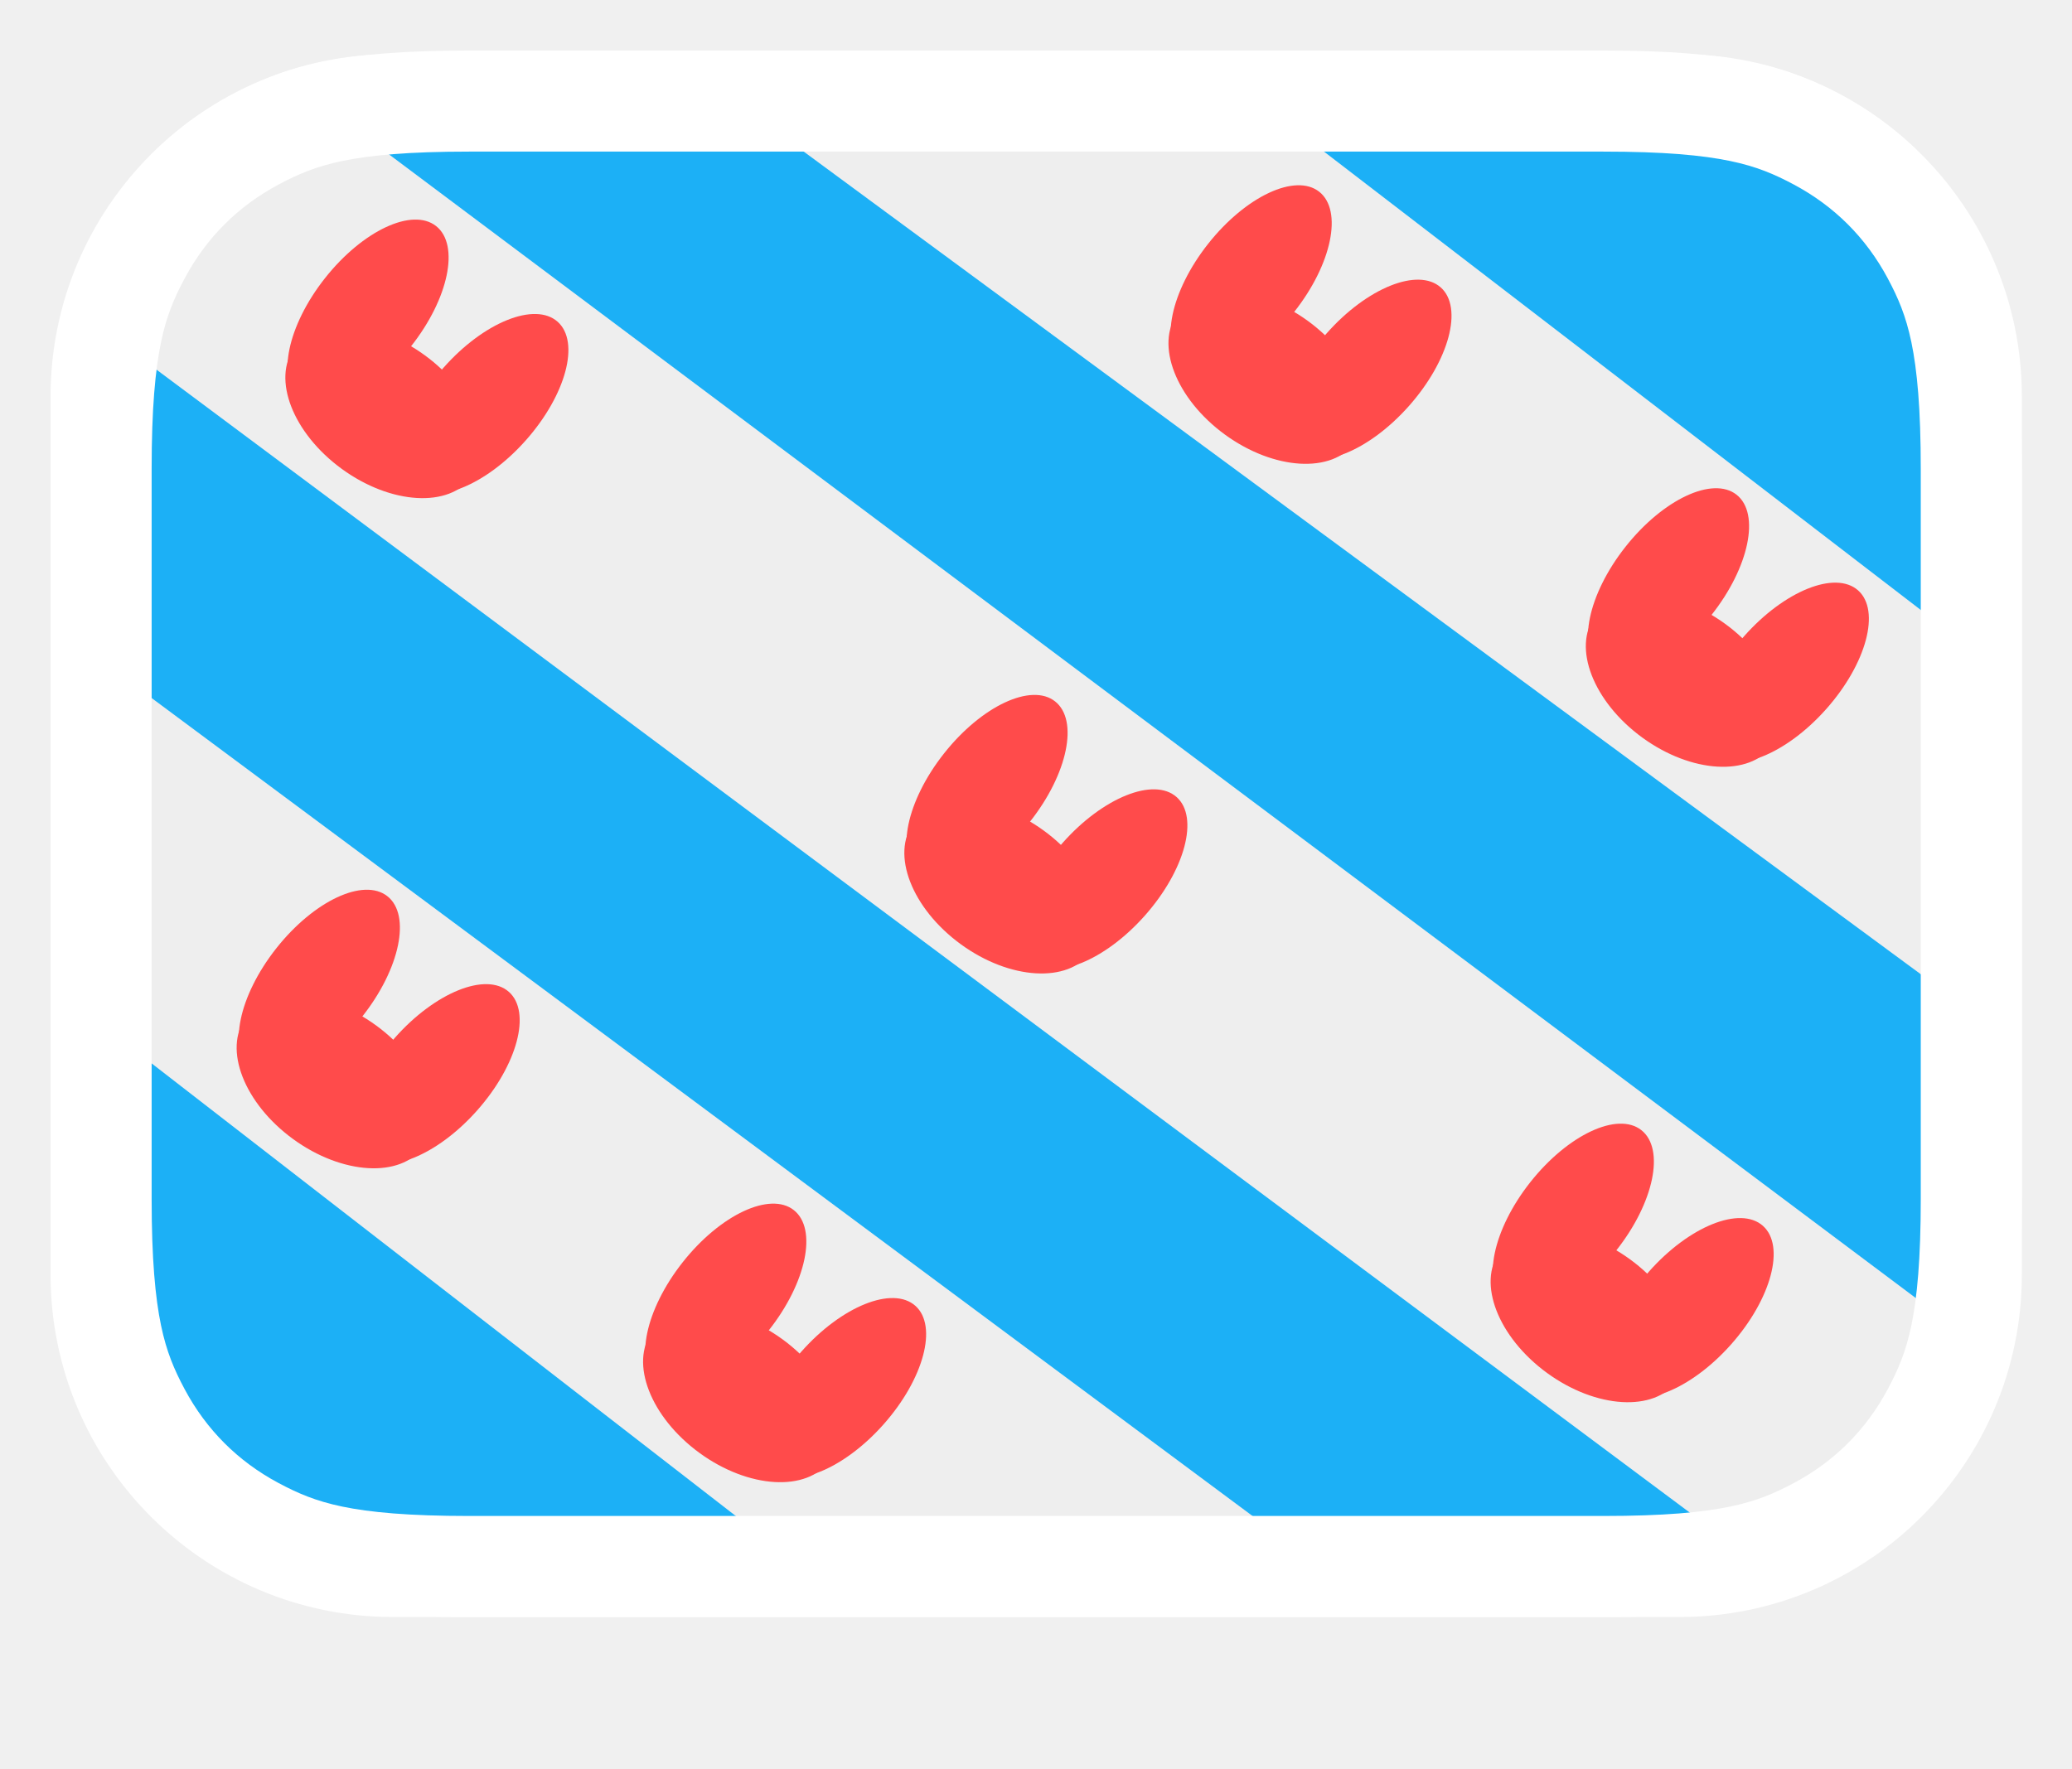
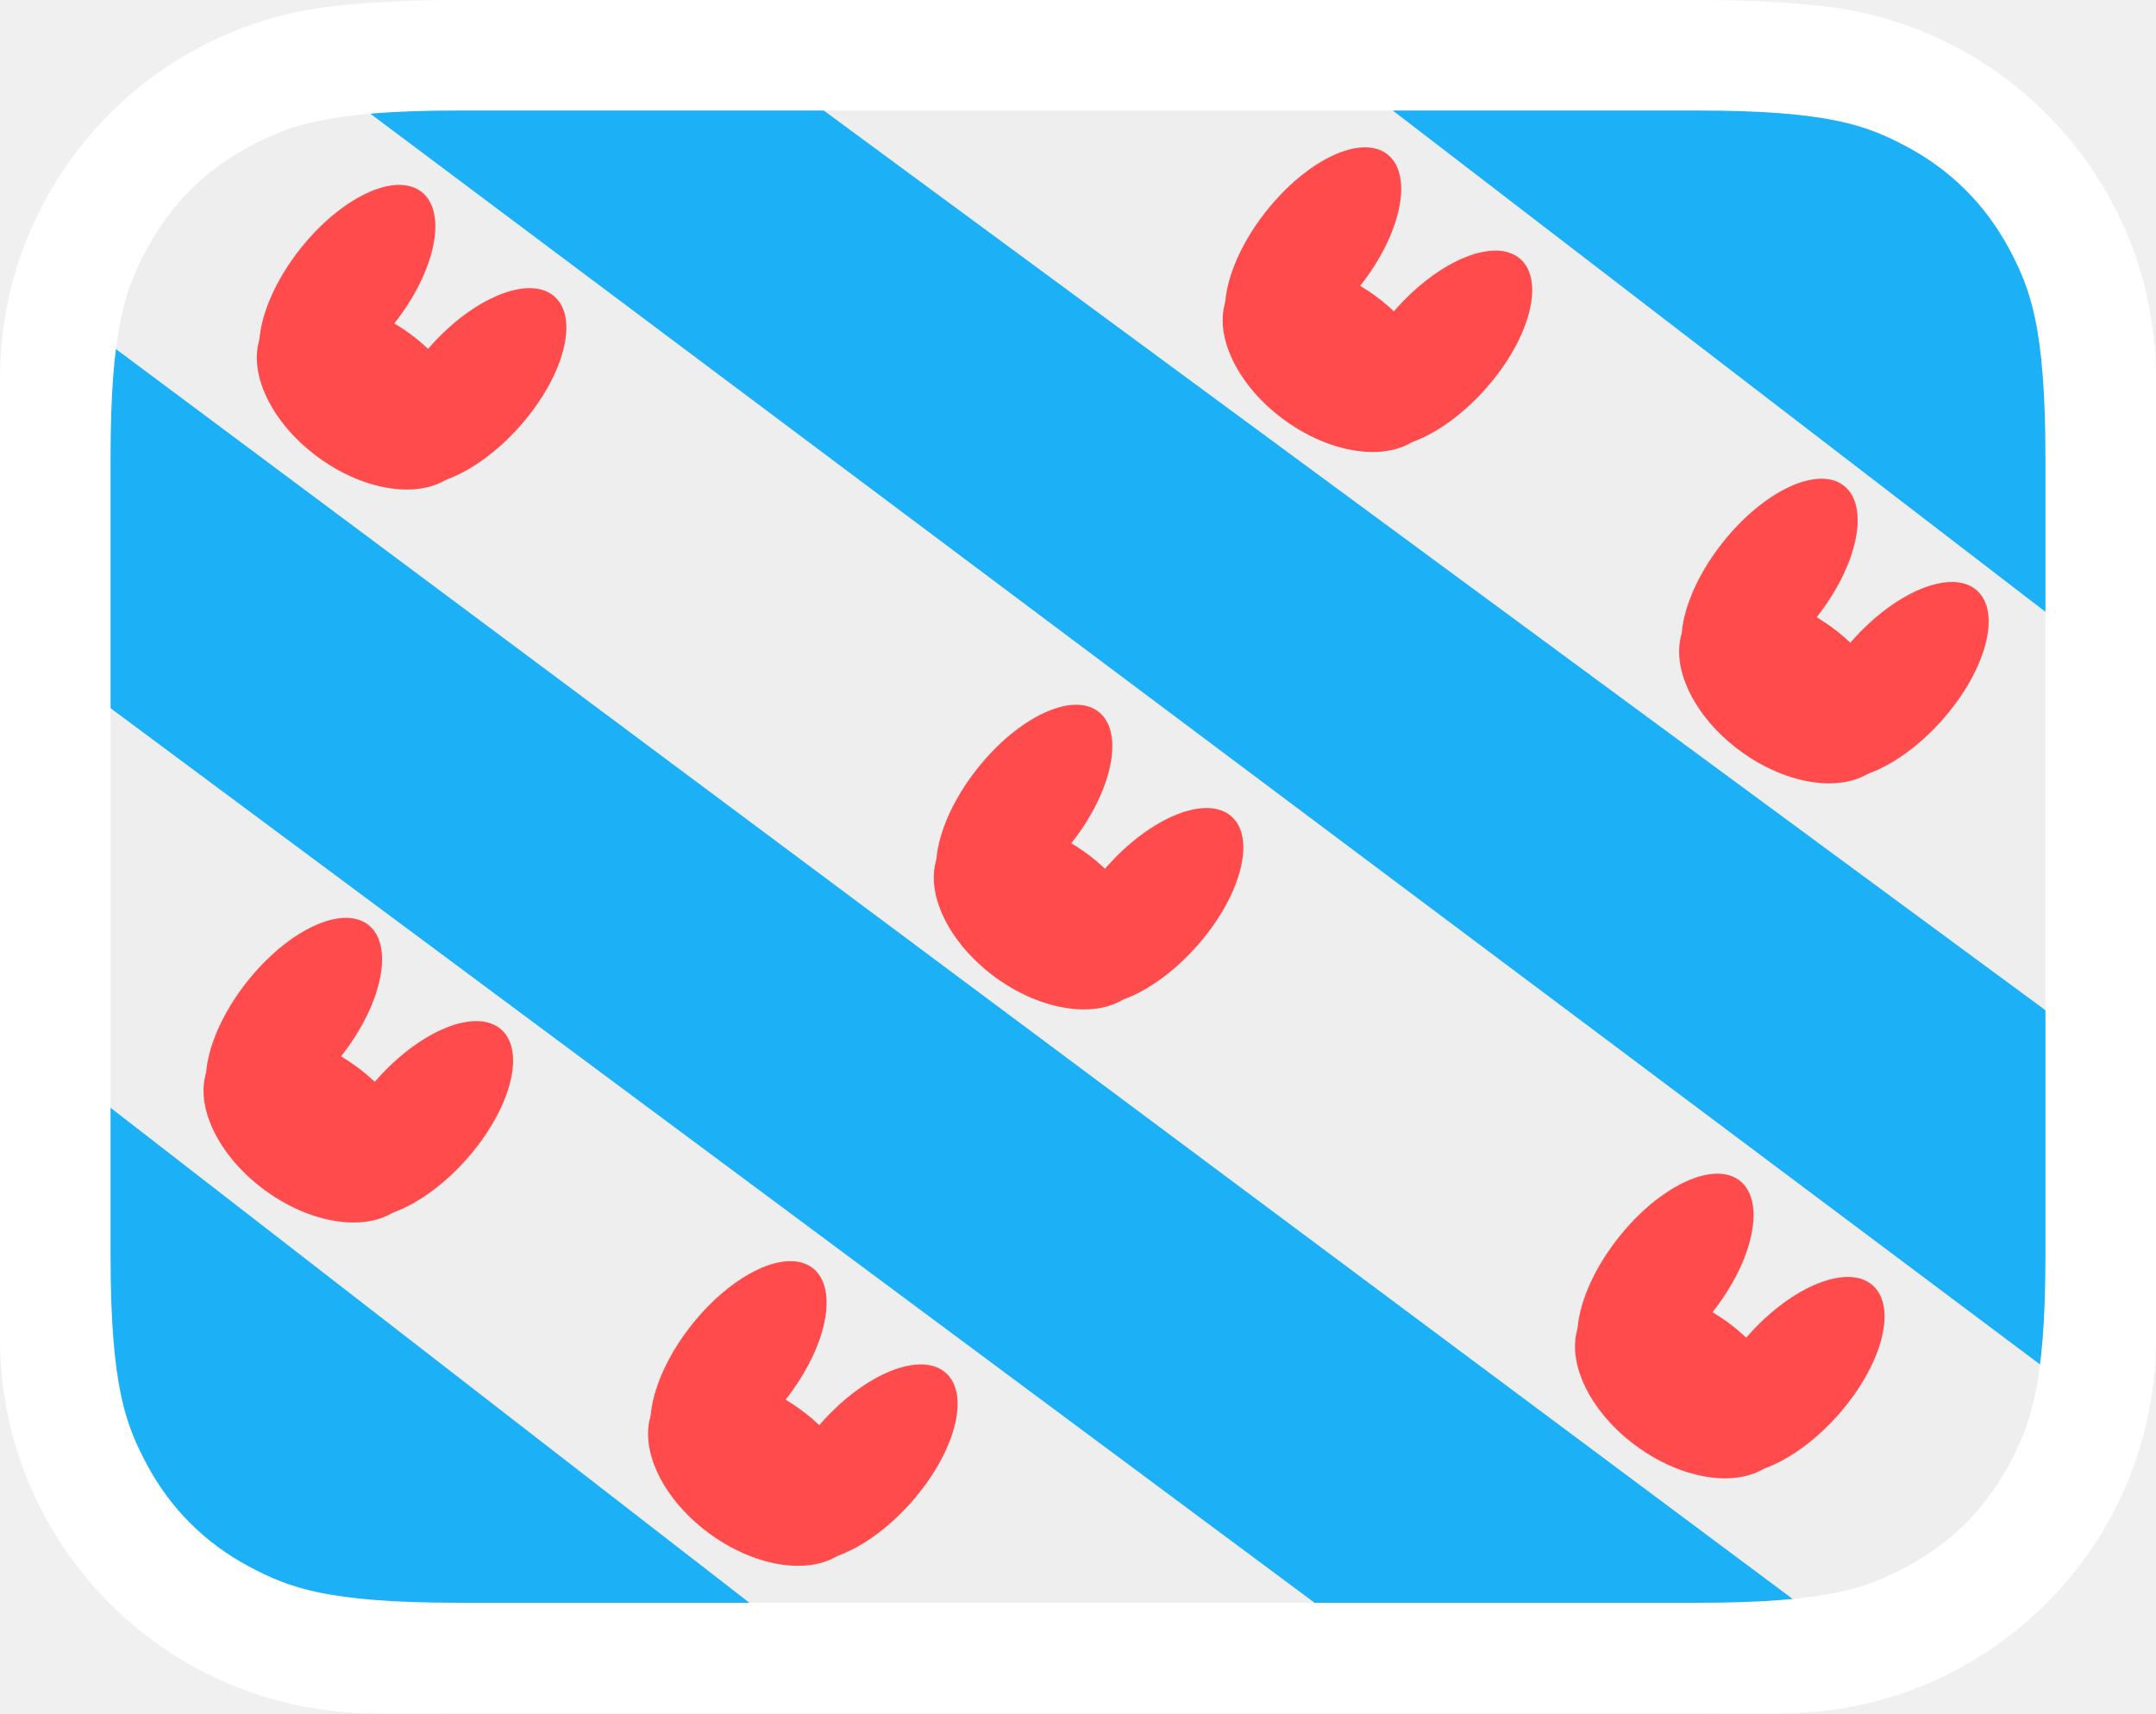
- <svg xmlns="http://www.w3.org/2000/svg" height="70" width="0.854in" version="1.1" id="svg2227">
+ <svg xmlns="http://www.w3.org/2000/svg" height="62" width="78" version="1.1" id="svg2227">
  <defs id="defs2231" />
-   <svg x="0" y="0" width="82" height="66" viewBox="0 0 82 66" version="1.1" id="svg1855">
-     <g id="cs" style="fill:none;fill-rule:evenodd;stroke:none;stroke-width:1">
-       <g id="g1852" transform="translate(6,6)" style="display:inline;fill-rule:nonzero">
-         <g transform="matrix(0.8167595,0,0,0.8167595,-38.84503,-175.4387)" id="g4818" style="stroke:none">
-           <rect ry="16.6" y="210.075" x="42.663" height="75.735" width="95.499" id="rect262" style="fill:#ffffff;fill-rule:evenodd;stroke-width:0.219;stroke:none" />
-           <rect ry="14.725" y="213.333" x="46.487" height="70.382" width="88.312" id="rect903" style="fill:#1cb0f6;fill-opacity:1;fill-rule:evenodd;stroke:none;stroke-width:0.194;stroke-opacity:1" />
-           <path id="path726" d="m 44.513,256.621 34.763,26.942 27.504,1.726 -62.895,-46.742 -0.893,18.406 z" style="fill:#eeeeee;stroke:none;stroke-width:0.394px;stroke-linecap:butt;stroke-linejoin:miter;stroke-opacity:1;fill-opacity:1" />
-           <path id="path7489" d="m 136.414,239.429 -34.877,-26.795 -27.511,-1.61 63.092,46.476 0.815,-18.409 z" style="fill:#eeeeee;stroke:none;stroke-width:0.394px;stroke-linecap:butt;stroke-linejoin:miter;stroke-opacity:1;fill-opacity:1" />
-           <path id="path7604" d="m 46.878,224.681 76.534,57.065 c 6.467,-1.924 12.418,-1.338 10.652,-10.614 L 58.71,214.672 c -7.231,-0.315 -12.064,4.392 -11.833,10.009 z" style="fill:#eeeeee;fill-opacity:1;stroke:none;stroke-width:0.24px;stroke-linecap:butt;stroke-linejoin:miter;stroke-opacity:1" />
-           <g id="g4794">
-             <ellipse style="fill:#ff4b4b;fill-opacity:1;stroke:none;stroke-width:0.177;stroke-opacity:1" id="path17100" cx="-98.067" cy="229.146" rx="5.317" ry="2.659" transform="rotate(-48.46019)" />
-             <ellipse style="fill:#ff4b4b;fill-opacity:1;stroke:none;stroke-width:0.177;stroke-opacity:1" id="ellipse17182" transform="rotate(-51.67762)" ry="2.659" rx="5.317" cy="216.089" cx="-110.795" />
-             <ellipse ry="3.409" rx="5.317" cy="122.694" cx="215.007" style="fill:#ff4b4b;fill-opacity:1;stroke:none;stroke-width:0.201;stroke-opacity:1" id="ellipse136" transform="rotate(36.06659)" />
-           </g>
-           <g transform="translate(20.21873,14.68165)" id="g438" style="stroke:none">
-             <ellipse transform="rotate(-48.46019)" ry="2.659" rx="5.317" cy="229.146" cx="-98.067" id="ellipse432" style="fill:#ff4b4b;fill-opacity:1;stroke:none;stroke-width:0.177;stroke-opacity:1" />
-             <ellipse cx="-110.795" cy="216.089" rx="5.317" ry="2.659" transform="rotate(-51.67762)" id="ellipse434" style="fill:#ff4b4b;fill-opacity:1;stroke:none;stroke-width:0.177;stroke-opacity:1" />
-             <ellipse transform="rotate(36.06659)" id="path436" style="fill:#ff4b4b;fill-opacity:1;stroke:none;stroke-width:0.201;stroke-opacity:1" cx="215.007" cy="122.694" rx="5.317" ry="3.409" />
-           </g>
-           <g transform="translate(-42.78223,1.663335)" id="g618" style="stroke:none">
-             <ellipse transform="rotate(-48.46019)" ry="2.659" rx="5.317" cy="229.146" cx="-98.067" id="ellipse612" style="fill:#ff4b4b;fill-opacity:1;stroke:none;stroke-width:0.177;stroke-opacity:1" />
-             <ellipse cx="-110.795" cy="216.089" rx="5.317" ry="2.659" transform="rotate(-51.67762)" id="ellipse614" style="fill:#ff4b4b;fill-opacity:1;stroke:none;stroke-width:0.177;stroke-opacity:1" />
-             <ellipse transform="rotate(36.06659)" id="path616" style="fill:#ff4b4b;fill-opacity:1;stroke:none;stroke-width:0.201;stroke-opacity:1" cx="215.007" cy="122.694" rx="5.317" ry="3.409" />
-           </g>
-           <g transform="translate(-12.79561,24.69697)" id="g626" style="stroke:none">
-             <ellipse transform="rotate(-48.46019)" ry="2.659" rx="5.317" cy="229.146" cx="-98.067" id="ellipse620" style="fill:#ff4b4b;fill-opacity:1;stroke:none;stroke-width:0.177;stroke-opacity:1" />
-             <ellipse cx="-110.795" cy="216.089" rx="5.317" ry="2.659" transform="rotate(-51.67762)" id="ellipse622" style="fill:#ff4b4b;fill-opacity:1;stroke:none;stroke-width:0.177;stroke-opacity:1" />
-             <ellipse transform="rotate(36.06659)" id="path624" style="fill:#ff4b4b;fill-opacity:1;stroke:none;stroke-width:0.201;stroke-opacity:1" cx="215.007" cy="122.694" rx="5.317" ry="3.409" />
-           </g>
-           <g transform="translate(15.6068,45.47315)" id="g794" style="stroke:none">
-             <ellipse transform="rotate(-48.46019)" ry="2.659" rx="5.317" cy="229.146" cx="-98.067" id="ellipse788" style="fill:#ff4b4b;fill-opacity:1;stroke:none;stroke-width:0.177;stroke-opacity:1" />
-             <ellipse cx="-110.795" cy="216.089" rx="5.317" ry="2.659" transform="rotate(-51.67762)" id="ellipse790" style="fill:#ff4b4b;fill-opacity:1;stroke:none;stroke-width:0.177;stroke-opacity:1" />
-             <ellipse transform="rotate(36.06659)" id="path792" style="fill:#ff4b4b;fill-opacity:1;stroke:none;stroke-width:0.201;stroke-opacity:1" cx="215.007" cy="122.694" rx="5.317" ry="3.409" />
-           </g>
-           <g transform="translate(-45.14183,34.13772)" id="g962" style="stroke:none">
-             <ellipse transform="rotate(-48.46019)" ry="2.659" rx="5.317" cy="229.146" cx="-98.067" id="ellipse956" style="fill:#ff4b4b;fill-opacity:1;stroke:none;stroke-width:0.177;stroke-opacity:1" />
-             <ellipse cx="-110.795" cy="216.089" rx="5.317" ry="2.659" transform="rotate(-51.67762)" id="ellipse958" style="fill:#ff4b4b;fill-opacity:1;stroke:none;stroke-width:0.177;stroke-opacity:1" />
-             <ellipse transform="rotate(36.06659)" id="path960" style="fill:#ff4b4b;fill-opacity:1;stroke:none;stroke-width:0.201;stroke-opacity:1" cx="215.007" cy="122.694" rx="5.317" ry="3.409" />
-           </g>
-           <g transform="translate(-25.45227,49.34854)" id="g970" style="stroke:none">
-             <ellipse transform="rotate(-48.46019)" ry="2.659" rx="5.317" cy="229.146" cx="-98.067" id="ellipse964" style="fill:#ff4b4b;fill-opacity:1;stroke:none;stroke-width:0.177;stroke-opacity:1" />
-             <ellipse cx="-110.795" cy="216.089" rx="5.317" ry="2.659" transform="rotate(-51.67762)" id="ellipse966" style="fill:#ff4b4b;fill-opacity:1;stroke:none;stroke-width:0.177;stroke-opacity:1" />
-             <ellipse transform="rotate(36.06659)" id="path968" style="fill:#ff4b4b;fill-opacity:1;stroke:none;stroke-width:0.201;stroke-opacity:1" cx="215.007" cy="122.694" rx="5.317" ry="3.409" />
-           </g>
-         </g>
-         <path d="M 57.437,-2 H 12.563 C 7.628,-2 5.867,-1.415 4.07,-0.455 2.12,0.589 0.589,2.12 -0.455,4.07 -1.415,5.867 -2,7.628 -2,12.563 v 28.874 c 0,4.935 0.585,6.696 1.545,8.493 C 0.589,51.88 2.12,53.411 4.07,54.455 5.867,55.415 7.628,56 12.563,56 h 44.874 c 4.935,0 6.696,-0.585 8.493,-1.545 1.951,-1.043 3.482,-2.574 4.525,-4.525 C 71.415,48.133 72,46.372 72,41.437 V 12.563 C 72,7.628 71.415,5.867 70.455,4.07 69.411,2.12 67.88,0.589 65.93,-0.455 64.133,-1.415 62.372,-2 57.437,-2 Z" id="path1846" style="fill:none;fill-opacity:1;stroke:#ffffff;stroke-width:4" />
-       </g>
+   <g id="fy">
+     <rect ry="13.559" y="0.142" x="0" height="61.858" width="78" id="rect262" style="fill:#ffffff;fill-rule:evenodd;stroke:none;stroke-width:0.179" />
+     <rect ry="12.027" y="2.803" x="3.124" height="57.485" width="72.13" id="rect903" style="fill:#1cb0f6;fill-opacity:1;fill-rule:evenodd;stroke:none;stroke-width:0.159;stroke-opacity:1" />
+     <path id="path726" d="M 1.511,38.159 29.904,60.164 52.368,61.574 0.998,23.397 0.269,38.43 Z" style="fill:#eeeeee;fill-opacity:1;fill-rule:nonzero;stroke:none;stroke-width:0.322px;stroke-linecap:butt;stroke-linejoin:miter;stroke-opacity:1" />
+     <path id="path7489" d="M 76.573,24.117 48.087,2.232 25.617,0.917 77.148,38.877 77.813,23.841 Z" style="fill:#eeeeee;fill-opacity:1;fill-rule:nonzero;stroke:none;stroke-width:0.322px;stroke-linecap:butt;stroke-linejoin:miter;stroke-opacity:1" />
+     <path id="path7604" d="M 3.443,12.072 65.952,58.68 c 5.282,-1.572 10.143,-1.092 8.7,-8.669 L 13.107,3.897 C 7.201,3.64 3.254,7.484 3.443,12.072 Z" style="fill:#eeeeee;fill-opacity:1;fill-rule:nonzero;stroke:none;stroke-width:0.196px;stroke-linecap:butt;stroke-linejoin:miter;stroke-opacity:1" />
+     <g id="g4794" transform="matrix(0.8167595,0,0,0.8167595,-34.84503,-171.4387)" style="fill:none;fill-rule:nonzero;stroke:none;stroke-width:1">
+       <ellipse style="fill:#ff4b4b;fill-opacity:1;stroke:none;stroke-width:0.177;stroke-opacity:1" id="path17100" cx="-98.067" cy="229.146" rx="5.317" ry="2.659" transform="rotate(-48.46019)" />
+       <ellipse style="fill:#ff4b4b;fill-opacity:1;stroke:none;stroke-width:0.177;stroke-opacity:1" id="ellipse17182" transform="rotate(-51.67762)" ry="2.659" rx="5.317" cy="216.089" cx="-110.795" />
+       <ellipse ry="3.409" rx="5.317" cy="122.694" cx="215.007" style="fill:#ff4b4b;fill-opacity:1;stroke:none;stroke-width:0.201;stroke-opacity:1" id="ellipse136" transform="rotate(36.06659)" />
    </g>
-   </svg>
+     <g transform="matrix(0.8167595,0,0,0.8167595,-18.33119,-159.4473)" id="g438" style="fill:none;fill-rule:nonzero;stroke:none;stroke-width:1">
+       <ellipse transform="rotate(-48.46019)" ry="2.659" rx="5.317" cy="229.146" cx="-98.067" id="ellipse432" style="fill:#ff4b4b;fill-opacity:1;stroke:none;stroke-width:0.177;stroke-opacity:1" />
+       <ellipse cx="-110.795" cy="216.089" rx="5.317" ry="2.659" transform="rotate(-51.67762)" id="ellipse434" style="fill:#ff4b4b;fill-opacity:1;stroke:none;stroke-width:0.177;stroke-opacity:1" />
+       <ellipse transform="rotate(36.06659)" id="path436" style="fill:#ff4b4b;fill-opacity:1;stroke:none;stroke-width:0.201;stroke-opacity:1" cx="215.007" cy="122.694" rx="5.317" ry="3.409" />
+     </g>
+     <g transform="matrix(0.8167595,0,0,0.8167595,-69.78782,-170.0801)" id="g618" style="fill:none;fill-rule:nonzero;stroke:none;stroke-width:1">
+       <ellipse transform="rotate(-48.46019)" ry="2.659" rx="5.317" cy="229.146" cx="-98.067" id="ellipse612" style="fill:#ff4b4b;fill-opacity:1;stroke:none;stroke-width:0.177;stroke-opacity:1" />
+       <ellipse cx="-110.795" cy="216.089" rx="5.317" ry="2.659" transform="rotate(-51.67762)" id="ellipse614" style="fill:#ff4b4b;fill-opacity:1;stroke:none;stroke-width:0.177;stroke-opacity:1" />
+       <ellipse transform="rotate(36.06659)" id="path616" style="fill:#ff4b4b;fill-opacity:1;stroke:none;stroke-width:0.201;stroke-opacity:1" cx="215.007" cy="122.694" rx="5.317" ry="3.409" />
+     </g>
+     <g transform="matrix(0.8167595,0,0,0.8167595,-45.29597,-151.2672)" id="g626" style="fill:none;fill-rule:nonzero;stroke:none;stroke-width:1">
+       <ellipse transform="rotate(-48.46019)" ry="2.659" rx="5.317" cy="229.146" cx="-98.067" id="ellipse620" style="fill:#ff4b4b;fill-opacity:1;stroke:none;stroke-width:0.177;stroke-opacity:1" />
+       <ellipse cx="-110.795" cy="216.089" rx="5.317" ry="2.659" transform="rotate(-51.67762)" id="ellipse622" style="fill:#ff4b4b;fill-opacity:1;stroke:none;stroke-width:0.177;stroke-opacity:1" />
+       <ellipse transform="rotate(36.06659)" id="path624" style="fill:#ff4b4b;fill-opacity:1;stroke:none;stroke-width:0.201;stroke-opacity:1" cx="215.007" cy="122.694" rx="5.317" ry="3.409" />
+     </g>
+     <g transform="matrix(0.8167595,0,0,0.8167595,-22.09803,-134.298)" id="g794" style="fill:none;fill-rule:nonzero;stroke:none;stroke-width:1">
+       <ellipse transform="rotate(-48.46019)" ry="2.659" rx="5.317" cy="229.146" cx="-98.067" id="ellipse788" style="fill:#ff4b4b;fill-opacity:1;stroke:none;stroke-width:0.177;stroke-opacity:1" />
+       <ellipse cx="-110.795" cy="216.089" rx="5.317" ry="2.659" transform="rotate(-51.67762)" id="ellipse790" style="fill:#ff4b4b;fill-opacity:1;stroke:none;stroke-width:0.177;stroke-opacity:1" />
+       <ellipse transform="rotate(36.06659)" id="path792" style="fill:#ff4b4b;fill-opacity:1;stroke:none;stroke-width:0.201;stroke-opacity:1" cx="215.007" cy="122.694" rx="5.317" ry="3.409" />
+     </g>
+     <g transform="matrix(0.8167595,0,0,0.8167595,-71.71505,-143.5564)" id="g962" style="fill:none;fill-rule:nonzero;stroke:none;stroke-width:1">
+       <ellipse transform="rotate(-48.46019)" ry="2.659" rx="5.317" cy="229.146" cx="-98.067" id="ellipse956" style="fill:#ff4b4b;fill-opacity:1;stroke:none;stroke-width:0.177;stroke-opacity:1" />
+       <ellipse cx="-110.795" cy="216.089" rx="5.317" ry="2.659" transform="rotate(-51.67762)" id="ellipse958" style="fill:#ff4b4b;fill-opacity:1;stroke:none;stroke-width:0.177;stroke-opacity:1" />
+       <ellipse transform="rotate(36.06659)" id="path960" style="fill:#ff4b4b;fill-opacity:1;stroke:none;stroke-width:0.201;stroke-opacity:1" cx="215.007" cy="122.694" rx="5.317" ry="3.409" />
+     </g>
+     <g transform="matrix(0.8167595,0,0,0.8167595,-55.63341,-131.1328)" id="g970" style="fill:none;fill-rule:nonzero;stroke:none;stroke-width:1">
+       <ellipse transform="rotate(-48.46019)" ry="2.659" rx="5.317" cy="229.146" cx="-98.067" id="ellipse964" style="fill:#ff4b4b;fill-opacity:1;stroke:none;stroke-width:0.177;stroke-opacity:1" />
+       <ellipse cx="-110.795" cy="216.089" rx="5.317" ry="2.659" transform="rotate(-51.67762)" id="ellipse966" style="fill:#ff4b4b;fill-opacity:1;stroke:none;stroke-width:0.177;stroke-opacity:1" />
+       <ellipse transform="rotate(36.06659)" id="path968" style="fill:#ff4b4b;fill-opacity:1;stroke:none;stroke-width:0.201;stroke-opacity:1" cx="215.007" cy="122.694" rx="5.317" ry="3.409" />
+     </g>
+     <path d="M 61.437,2 H 16.563 C 11.628,2 9.867,2.585 8.07,3.545 6.12,4.589 4.589,6.12 3.545,8.07 2.585,9.867 2,11.628 2,16.563 v 28.874 c 0,4.935 0.585,6.696 1.545,8.493 1.043,1.951 2.574,3.482 4.525,4.525 C 9.867,59.415 11.628,60 16.563,60 h 44.874 c 4.935,0 6.696,-0.585 8.493,-1.545 1.951,-1.043 3.482,-2.574 4.525,-4.525 C 75.415,52.133 76,50.372 76,45.437 V 16.563 C 76,11.628 75.415,9.867 74.455,8.07 73.411,6.12 71.88,4.589 69.93,3.545 68.133,2.585 66.372,2 61.437,2 Z" id="path1846" style="fill:none;fill-opacity:1;fill-rule:nonzero;stroke:#ffffff;stroke-width:4" />
+   </g>
</svg>
